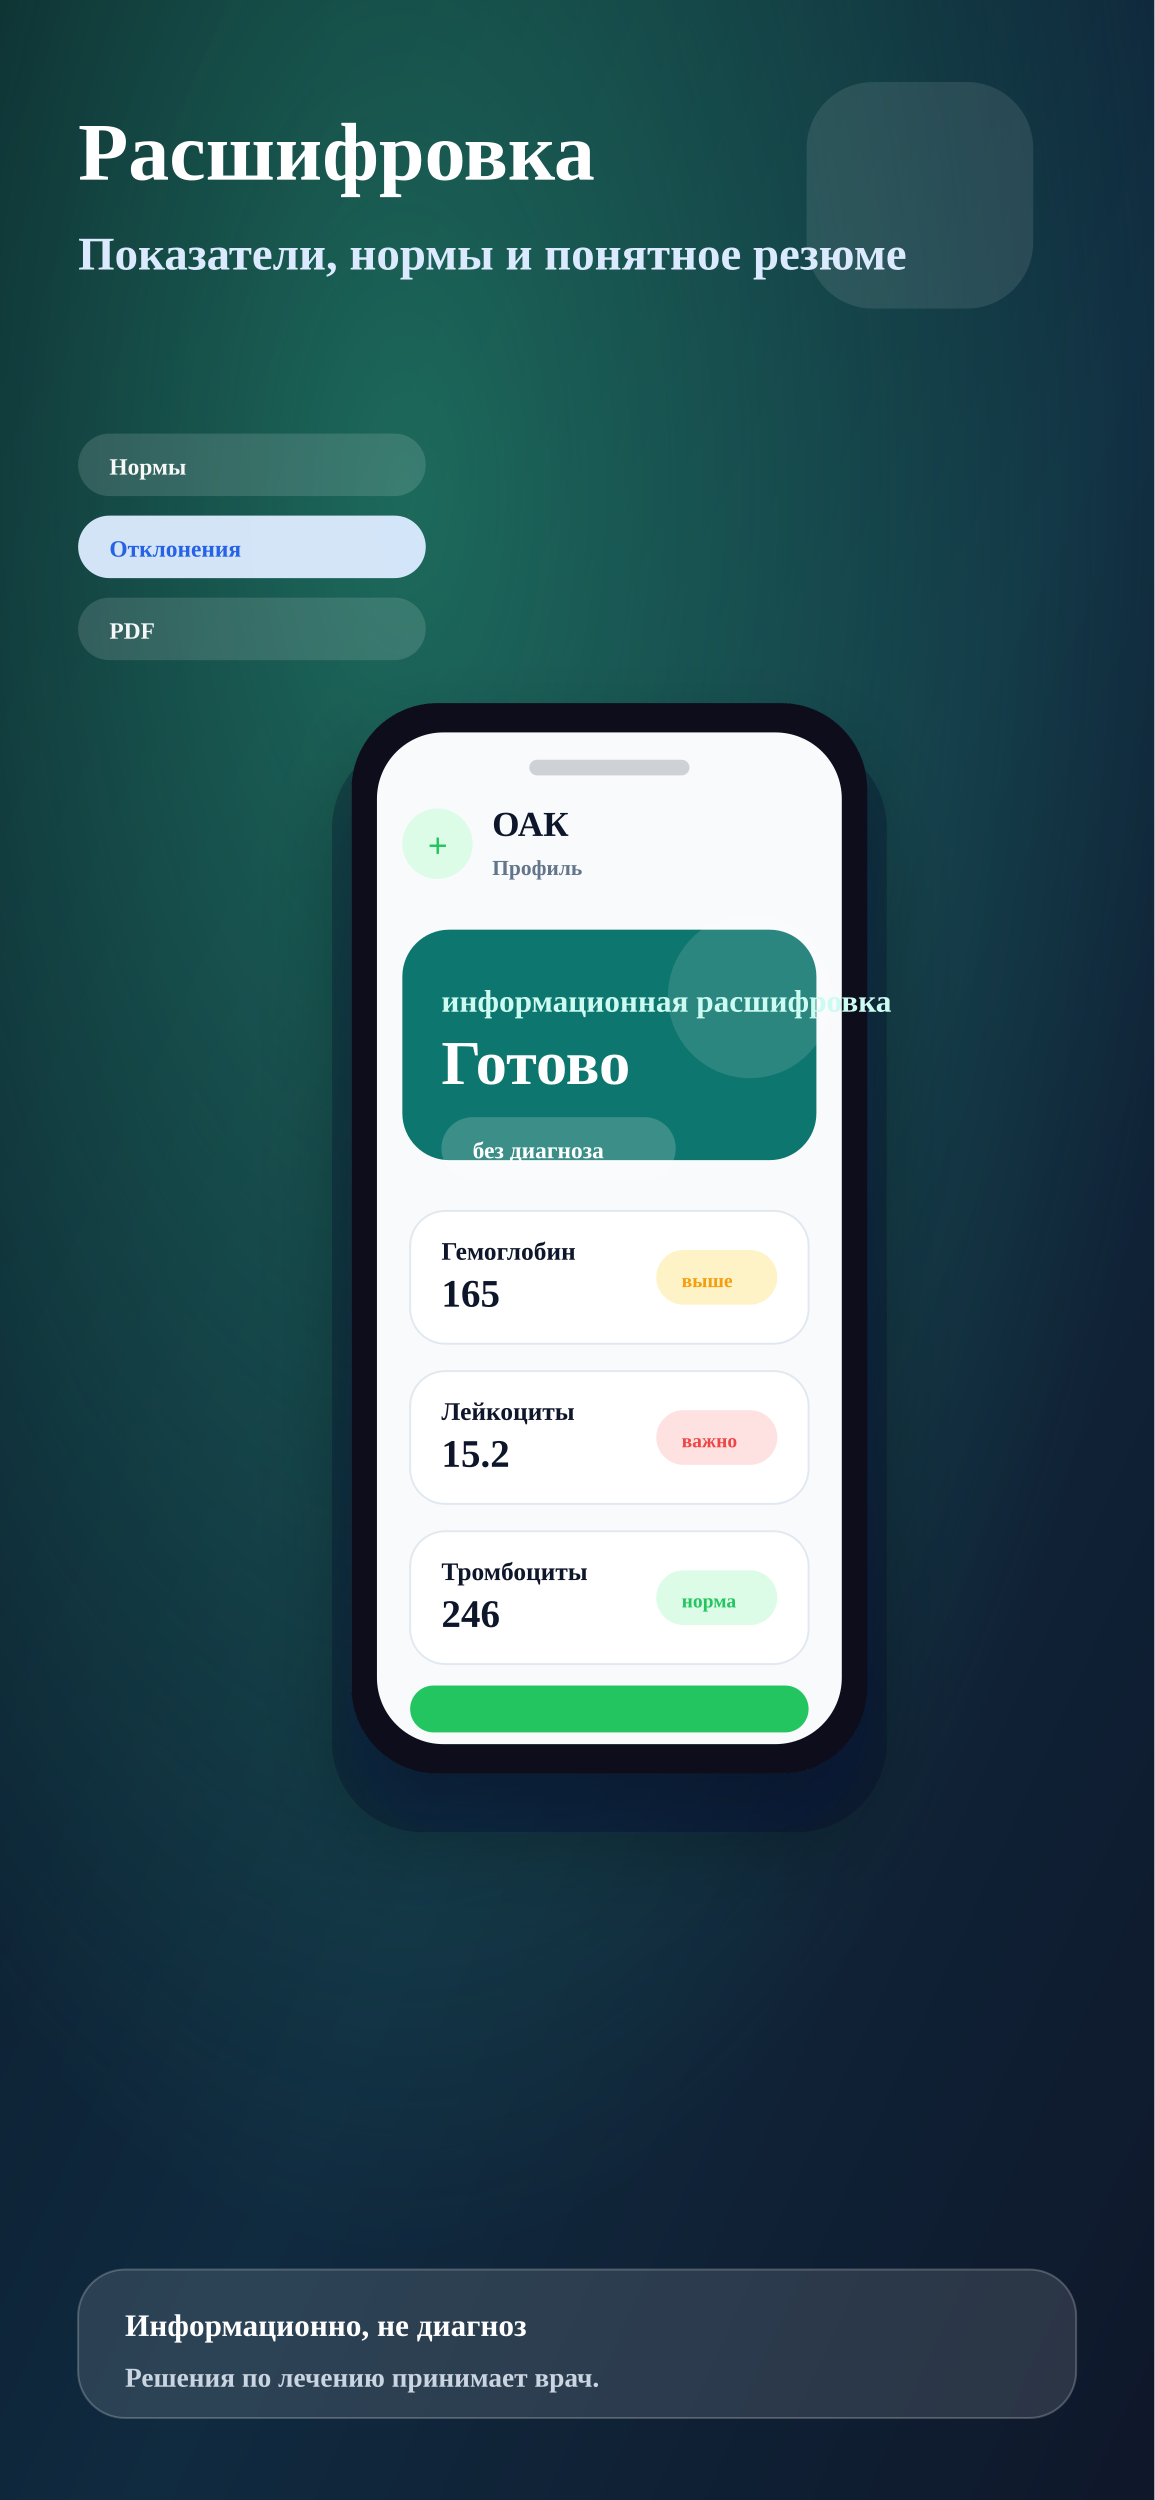
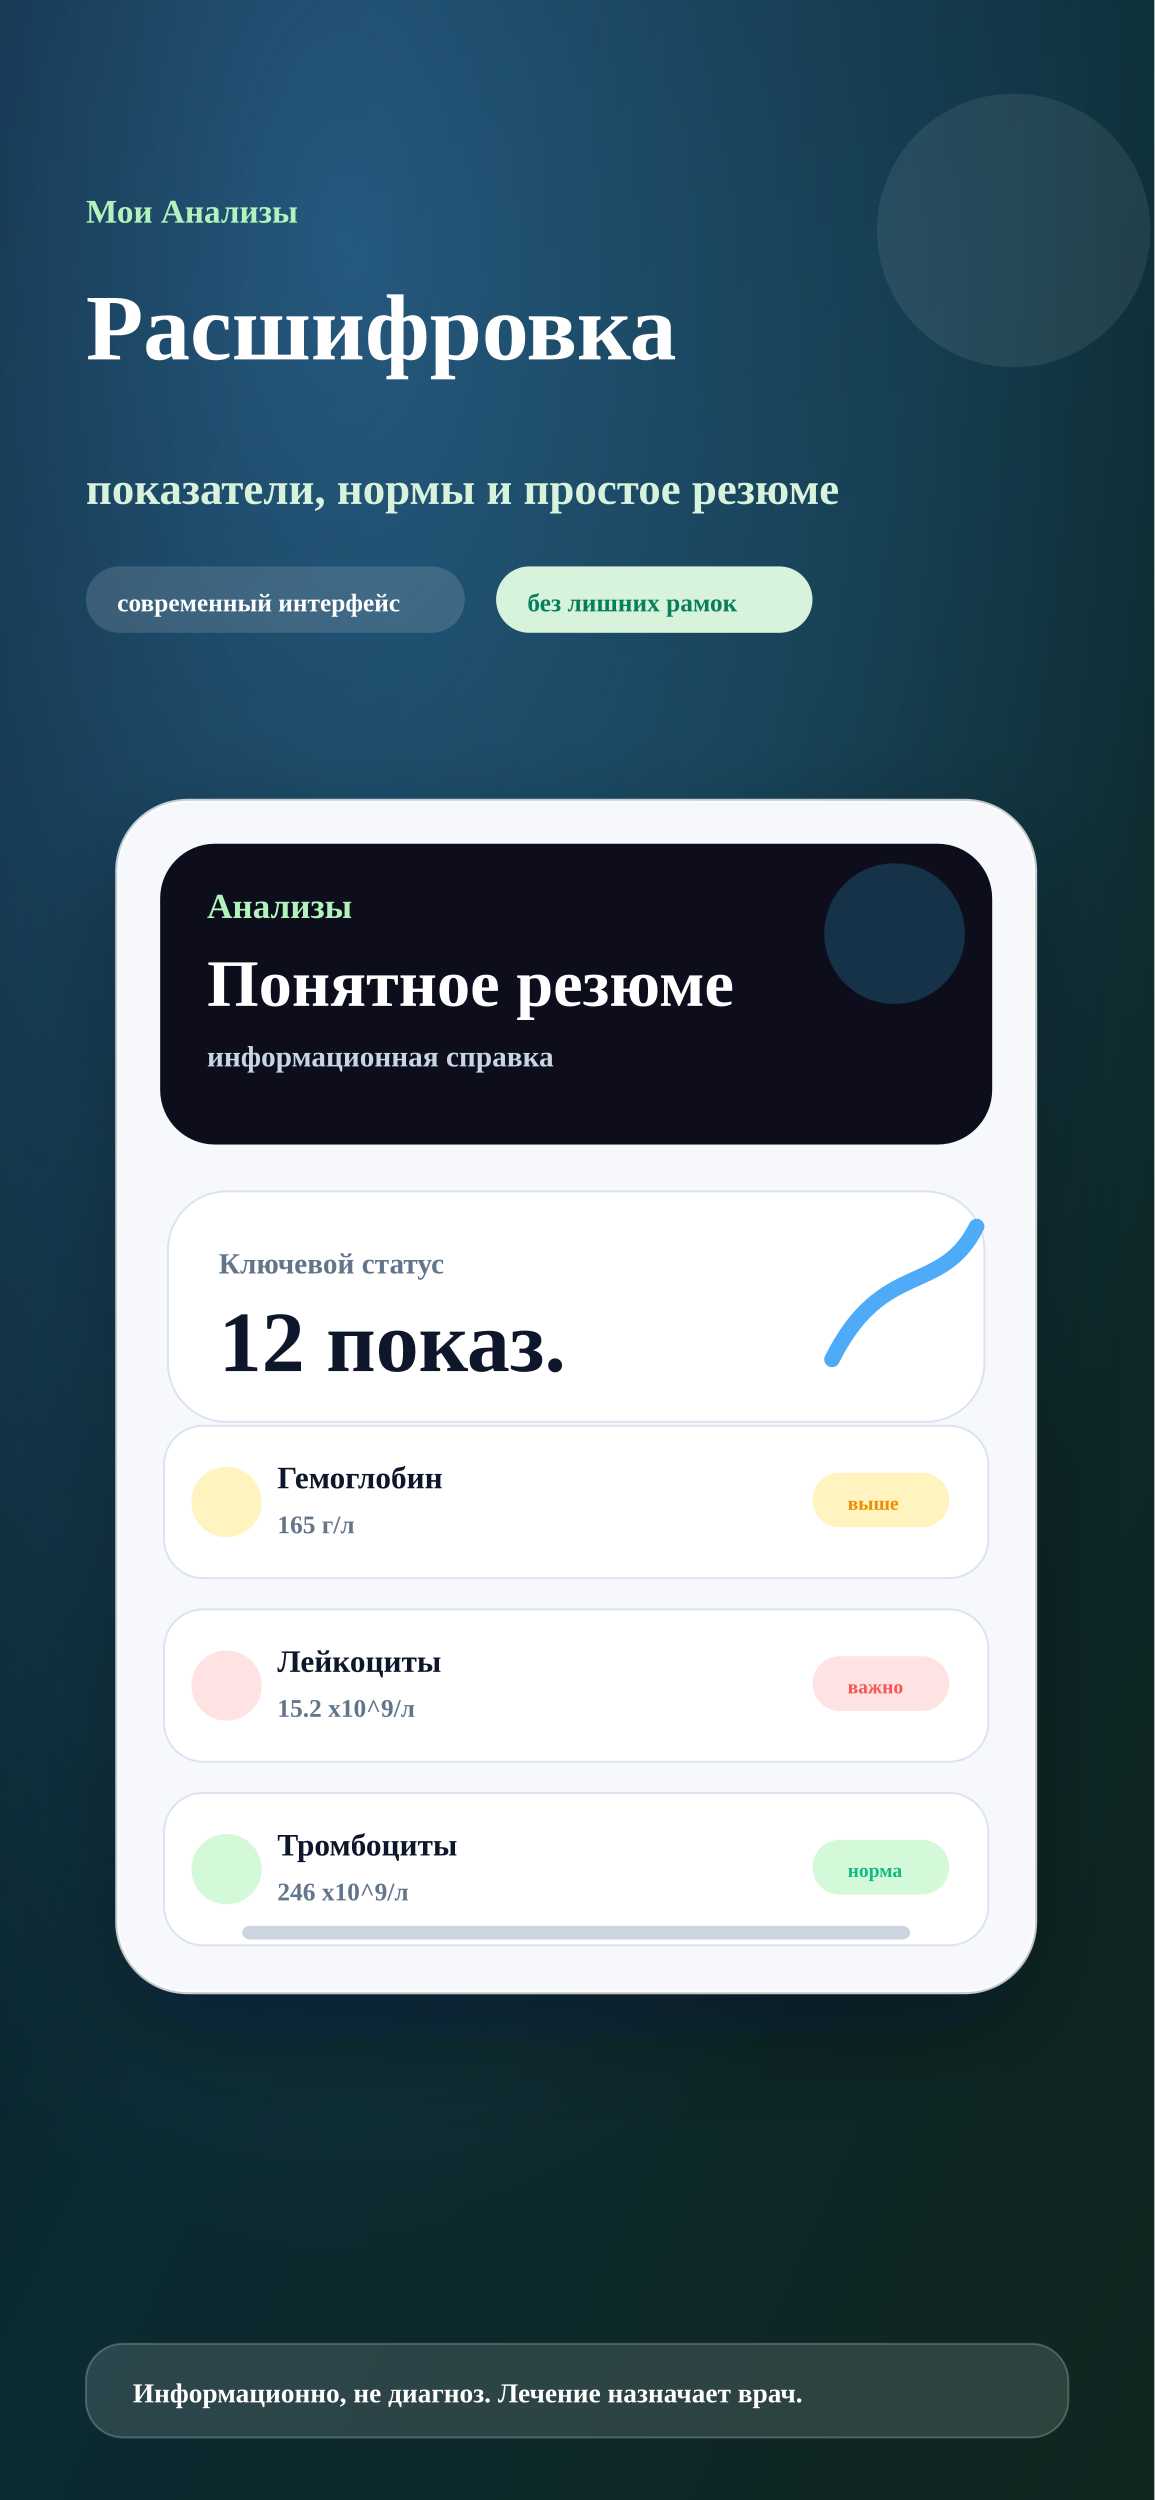
<svg xmlns="http://www.w3.org/2000/svg" width="591" height="1280" viewBox="0 0 591 1280">
  <defs>
    <linearGradient id="bg" x1="0" y1="0" x2="1" y2="1">
-       <stop offset="0" stop-color="#07111f" />
-       <stop offset="0.56" stop-color="#102a3f" />
-       <stop offset="1" stop-color="#0f172a" />
+       <stop offset="0" stop-color="#06141f" />
+       <stop offset="0.48" stop-color="#0b2a32" />
+       <stop offset="1" stop-color="#10251f" />
    </linearGradient>
-     <radialGradient id="glow" cx="35%" cy="20%" r="70%">
-       <stop offset="0" stop-color="#34d399" stop-opacity="0.42" />
-       <stop offset="1" stop-color="#34d399" stop-opacity="0" />
+     <radialGradient id="wash" cx="30%" cy="10%" r="80%">
+       <stop offset="0" stop-color="#4dabf7" stop-opacity="0.42" />
+       <stop offset="1" stop-color="#4dabf7" stop-opacity="0" />
    </radialGradient>
-     <filter id="shadow" x="-30%" y="-30%" width="160%" height="160%">
-       <feDropShadow dx="0" dy="24" stdDeviation="22" flood-color="#020617" flood-opacity="0.35" />
+     <filter id="softShadow" x="-20%" y="-20%" width="140%" height="140%">
+       <feDropShadow dx="0" dy="22" stdDeviation="28" flood-color="#020617" flood-opacity="0.34" />
    </filter>
  </defs>
  <rect width="591" height="1280" fill="url(#bg)" />
-   <rect width="591" height="1280" fill="url(#glow)" />
-   <rect x="413" y="42" width="116" height="116" rx="34" fill="#ffffff" opacity="0.10" />
-   <text x="40" y="92" font-size="42" font-weight="900" fill="#ffffff">Расшифровка</text>
-   <text x="40" y="138" font-size="24" font-weight="800" fill="#dbeafe">Показатели, нормы и понятное резюме</text>
-   <g opacity="0.96">
-     <rect x="40" y="222" width="178" height="32" rx="16" fill="rgba(255,255,255,0.14)" />
-     <text x="56" y="243" font-size="12" font-weight="800" fill="#ffffff">Нормы</text>
-     <rect x="40" y="264" width="178" height="32" rx="16" fill="#dbeafe" />
-     <text x="56" y="285" font-size="12" font-weight="800" fill="#2563eb">Отклонения</text>
-     <rect x="40" y="306" width="178" height="32" rx="16" fill="rgba(255,255,255,0.14)" />
-     <text x="56" y="327" font-size="12" font-weight="800" fill="#ffffff">PDF</text>
-   </g>
-   <g filter="url(#shadow)">
-     <g transform="translate(180 360) scale(1)">
-       <rect x="-10" y="18" width="284" height="560" rx="46" fill="#020617" opacity="0.26" />
-       <rect width="264" height="548" rx="44" fill="#08111f" />
-       <rect x="13" y="15" width="238" height="518" rx="34" fill="#f8fafc" />
-       <rect x="91" y="29" width="82" height="8" rx="4" fill="#111827" opacity="0.18" />
-       <circle cx="44" cy="72" r="18" fill="#dcfce7" />
-       <text x="39" y="79" font-size="18" font-weight="900" fill="#22c55e">+</text>
-       <text x="72" y="68" font-size="18" font-weight="900" fill="#0f172a">ОАК</text>
-       <text x="72" y="88" font-size="11" font-weight="700" fill="#64748b">Профиль</text>
-       <rect x="26" y="116" width="212" height="118" rx="24" fill="#0f766e" />
-       <circle cx="204" cy="150" r="42" fill="#ffffff" opacity="0.12" />
-       <text x="46" y="158" font-size="16" font-weight="800" fill="#ccfbf1">информационная расшифровка</text>
-       <text x="46" y="195" font-size="32" font-weight="900" fill="#ffffff">Готово</text>
-       <rect x="46" y="212" width="120" height="32" rx="16" fill="rgba(255,255,255,0.18)" />
-       <text x="62" y="233" font-size="12" font-weight="800" fill="#ffffff">без диагноза</text>
-       <rect x="30" y="260" width="204" height="68" rx="18" fill="#fff" stroke="#e2e8f0" />
-       <text x="46" y="285" font-size="13" font-weight="800" fill="#0f172a">Гемоглобин</text>
-       <text x="46" y="309" font-size="20" font-weight="900" fill="#0f172a">165</text>
-       <rect x="156" y="280" width="62" height="28" rx="14" fill="#fef3c7" />
-       <text x="169" y="299" font-size="10" font-weight="900" fill="#f59e0b">выше</text>
-       <rect x="30" y="342" width="204" height="68" rx="18" fill="#fff" stroke="#e2e8f0" />
-       <text x="46" y="367" font-size="13" font-weight="800" fill="#0f172a">Лейкоциты</text>
-       <text x="46" y="391" font-size="20" font-weight="900" fill="#0f172a">15.2</text>
-       <rect x="156" y="362" width="62" height="28" rx="14" fill="#fee2e2" />
-       <text x="169" y="381" font-size="10" font-weight="900" fill="#ef4444">важно</text>
-       <rect x="30" y="424" width="204" height="68" rx="18" fill="#fff" stroke="#e2e8f0" />
-       <text x="46" y="449" font-size="13" font-weight="800" fill="#0f172a">Тромбоциты</text>
-       <text x="46" y="473" font-size="20" font-weight="900" fill="#0f172a">246</text>
-       <rect x="156" y="444" width="62" height="28" rx="14" fill="#dcfce7" />
-       <text x="169" y="463" font-size="10" font-weight="900" fill="#22c55e">норма</text>
-       <rect x="30" y="503" width="204" height="24" rx="12" fill="#22c55e" />
+   <rect width="591" height="1280" fill="url(#wash)" />
+   <circle cx="519" cy="118" r="70" fill="#ffffff" opacity="0.08" />
+   <text x="44" y="114" font-size="17" font-weight="900" fill="#b2f2bb">Мои Анализы</text>
+   <text x="44" y="184" font-size="48" font-weight="900" fill="#ffffff">Расшифровка</text>
+   <text x="44" y="258" font-size="23" font-weight="800" fill="#d8f3dc">показатели, нормы и простое резюме</text>
+   <rect x="44" y="290" width="194" height="34" rx="17" fill="rgba(255,255,255,0.14)" />
+   <text x="60" y="313" font-size="13" font-weight="800" fill="#ffffff">современный интерфейс</text>
+   <rect x="254" y="290" width="162" height="34" rx="17" fill="#d8f3dc" />
+   <text x="270" y="313" font-size="13" font-weight="800" fill="#087f5b">без лишних рамок</text>
+   <g filter="url(#softShadow)">
+     <g>
+       <rect x="60" y="410" width="470" height="610" rx="36" fill="#f6f8fb" stroke="rgba(255,255,255,0.72)" stroke-width="2" />
+       <rect x="82" y="432" width="426" height="154" rx="28" fill="#07111f" />
+       <circle cx="458" cy="478" r="36" fill="#4dabf7" opacity="0.2" />
+       <text x="106" y="470" font-size="18" font-weight="900" fill="#b2f2bb">Анализы</text>
+       <text x="106" y="515" font-size="34" font-weight="900" fill="#ffffff">Понятное резюме</text>
+       <text x="106" y="546" font-size="15" font-weight="800" fill="#cbd5e1">информационная справка</text>
+       <rect x="86" y="610" width="418" height="118" rx="30" fill="#ffffff" stroke="#dbe3ee" />
+       <text x="112" y="652" font-size="15" font-weight="900" fill="#64748b">Ключевой статус</text>
+       <text x="112" y="702" font-size="44" font-weight="900" fill="#0f172a">12 показ.</text>
+       <path d="M 426 696 C 452 644, 482 664, 500 628" fill="none" stroke="#4dabf7" stroke-width="8" stroke-linecap="round" />
+       <rect x="84" y="730" width="422" height="78" rx="20" fill="#ffffff" stroke="#dbe3ee" />
+       <circle cx="116" cy="769" r="18" fill="#fff3bf" />
+       <text x="142" y="762" font-size="16" font-weight="900" fill="#0f172a">Гемоглобин</text>
+       <text x="142" y="785" font-size="13" font-weight="700" fill="#64748b">165 г/л</text>
+       <rect x="416" y="754" width="70" height="28" rx="14" fill="#fff3bf" />
+       <text x="434" y="773" font-size="10" font-weight="900" fill="#f08c00">выше</text>
+       <rect x="84" y="824" width="422" height="78" rx="20" fill="#ffffff" stroke="#dbe3ee" />
+       <circle cx="116" cy="863" r="18" fill="#ffe3e3" />
+       <text x="142" y="856" font-size="16" font-weight="900" fill="#0f172a">Лейкоциты</text>
+       <text x="142" y="879" font-size="13" font-weight="700" fill="#64748b">15.2 x10^9/л</text>
+       <rect x="416" y="848" width="70" height="28" rx="14" fill="#ffe3e3" />
+       <text x="434" y="867" font-size="10" font-weight="900" fill="#fa5252">важно</text>
+       <rect x="84" y="918" width="422" height="78" rx="20" fill="#ffffff" stroke="#dbe3ee" />
+       <circle cx="116" cy="957" r="18" fill="#d3f9d8" />
+       <text x="142" y="950" font-size="16" font-weight="900" fill="#0f172a">Тромбоциты</text>
+       <text x="142" y="973" font-size="13" font-weight="700" fill="#64748b">246 x10^9/л</text>
+       <rect x="416" y="942" width="70" height="28" rx="14" fill="#d3f9d8" />
+       <text x="434" y="961" font-size="10" font-weight="900" fill="#12b886">норма</text>
+       <rect x="124" y="986" width="342" height="7" rx="4" fill="#cbd5e1" />
    </g>
  </g>
-   <rect x="40" y="1162" width="511" height="76" rx="24" fill="rgba(255,255,255,0.12)" stroke="rgba(255,255,255,0.22)" />
-   <text x="64" y="1196" font-size="16" font-weight="900" fill="#ffffff">Информационно, не диагноз</text>
-   <text x="64" y="1222" font-size="14" font-weight="700" fill="#cbd5e1">Решения по лечению принимает врач.</text>
+   <rect x="44" y="1200" width="503" height="48" rx="19" fill="rgba(255,255,255,0.13)" stroke="rgba(255,255,255,0.22)" />
+   <text x="68" y="1230" font-size="14" font-weight="900" fill="#ffffff">Информационно, не диагноз. Лечение назначает врач.</text>
</svg>
